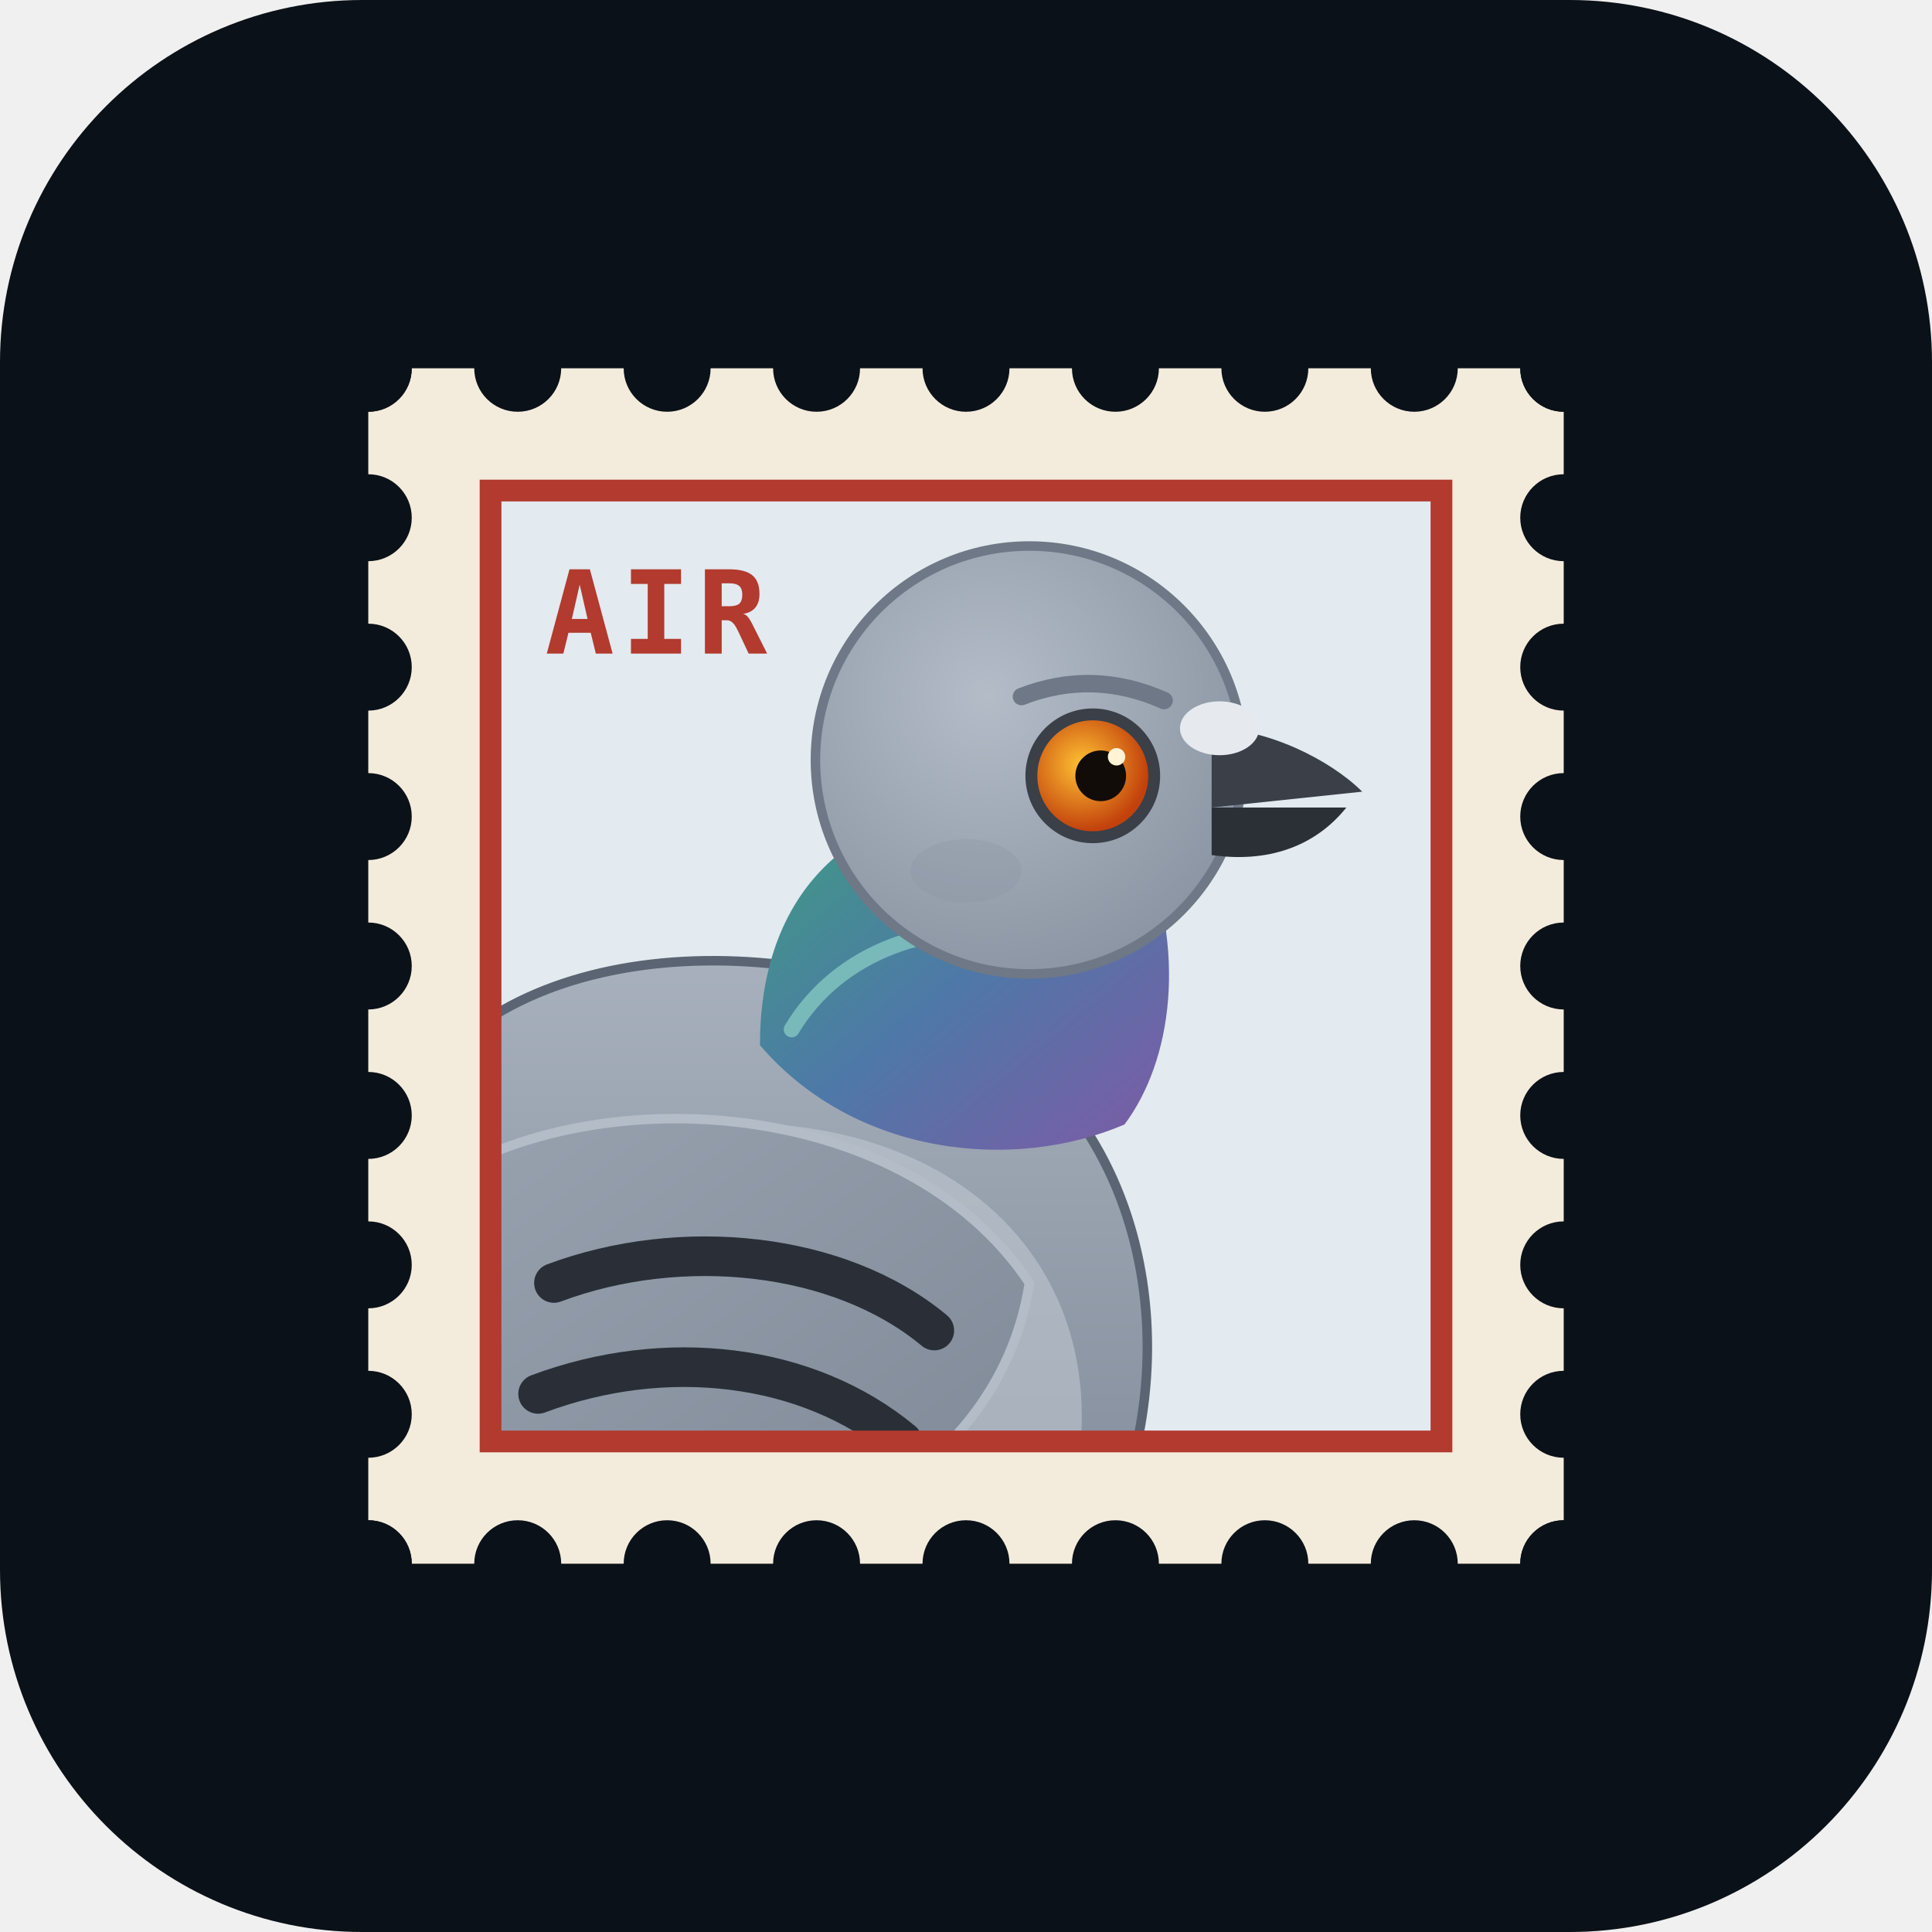
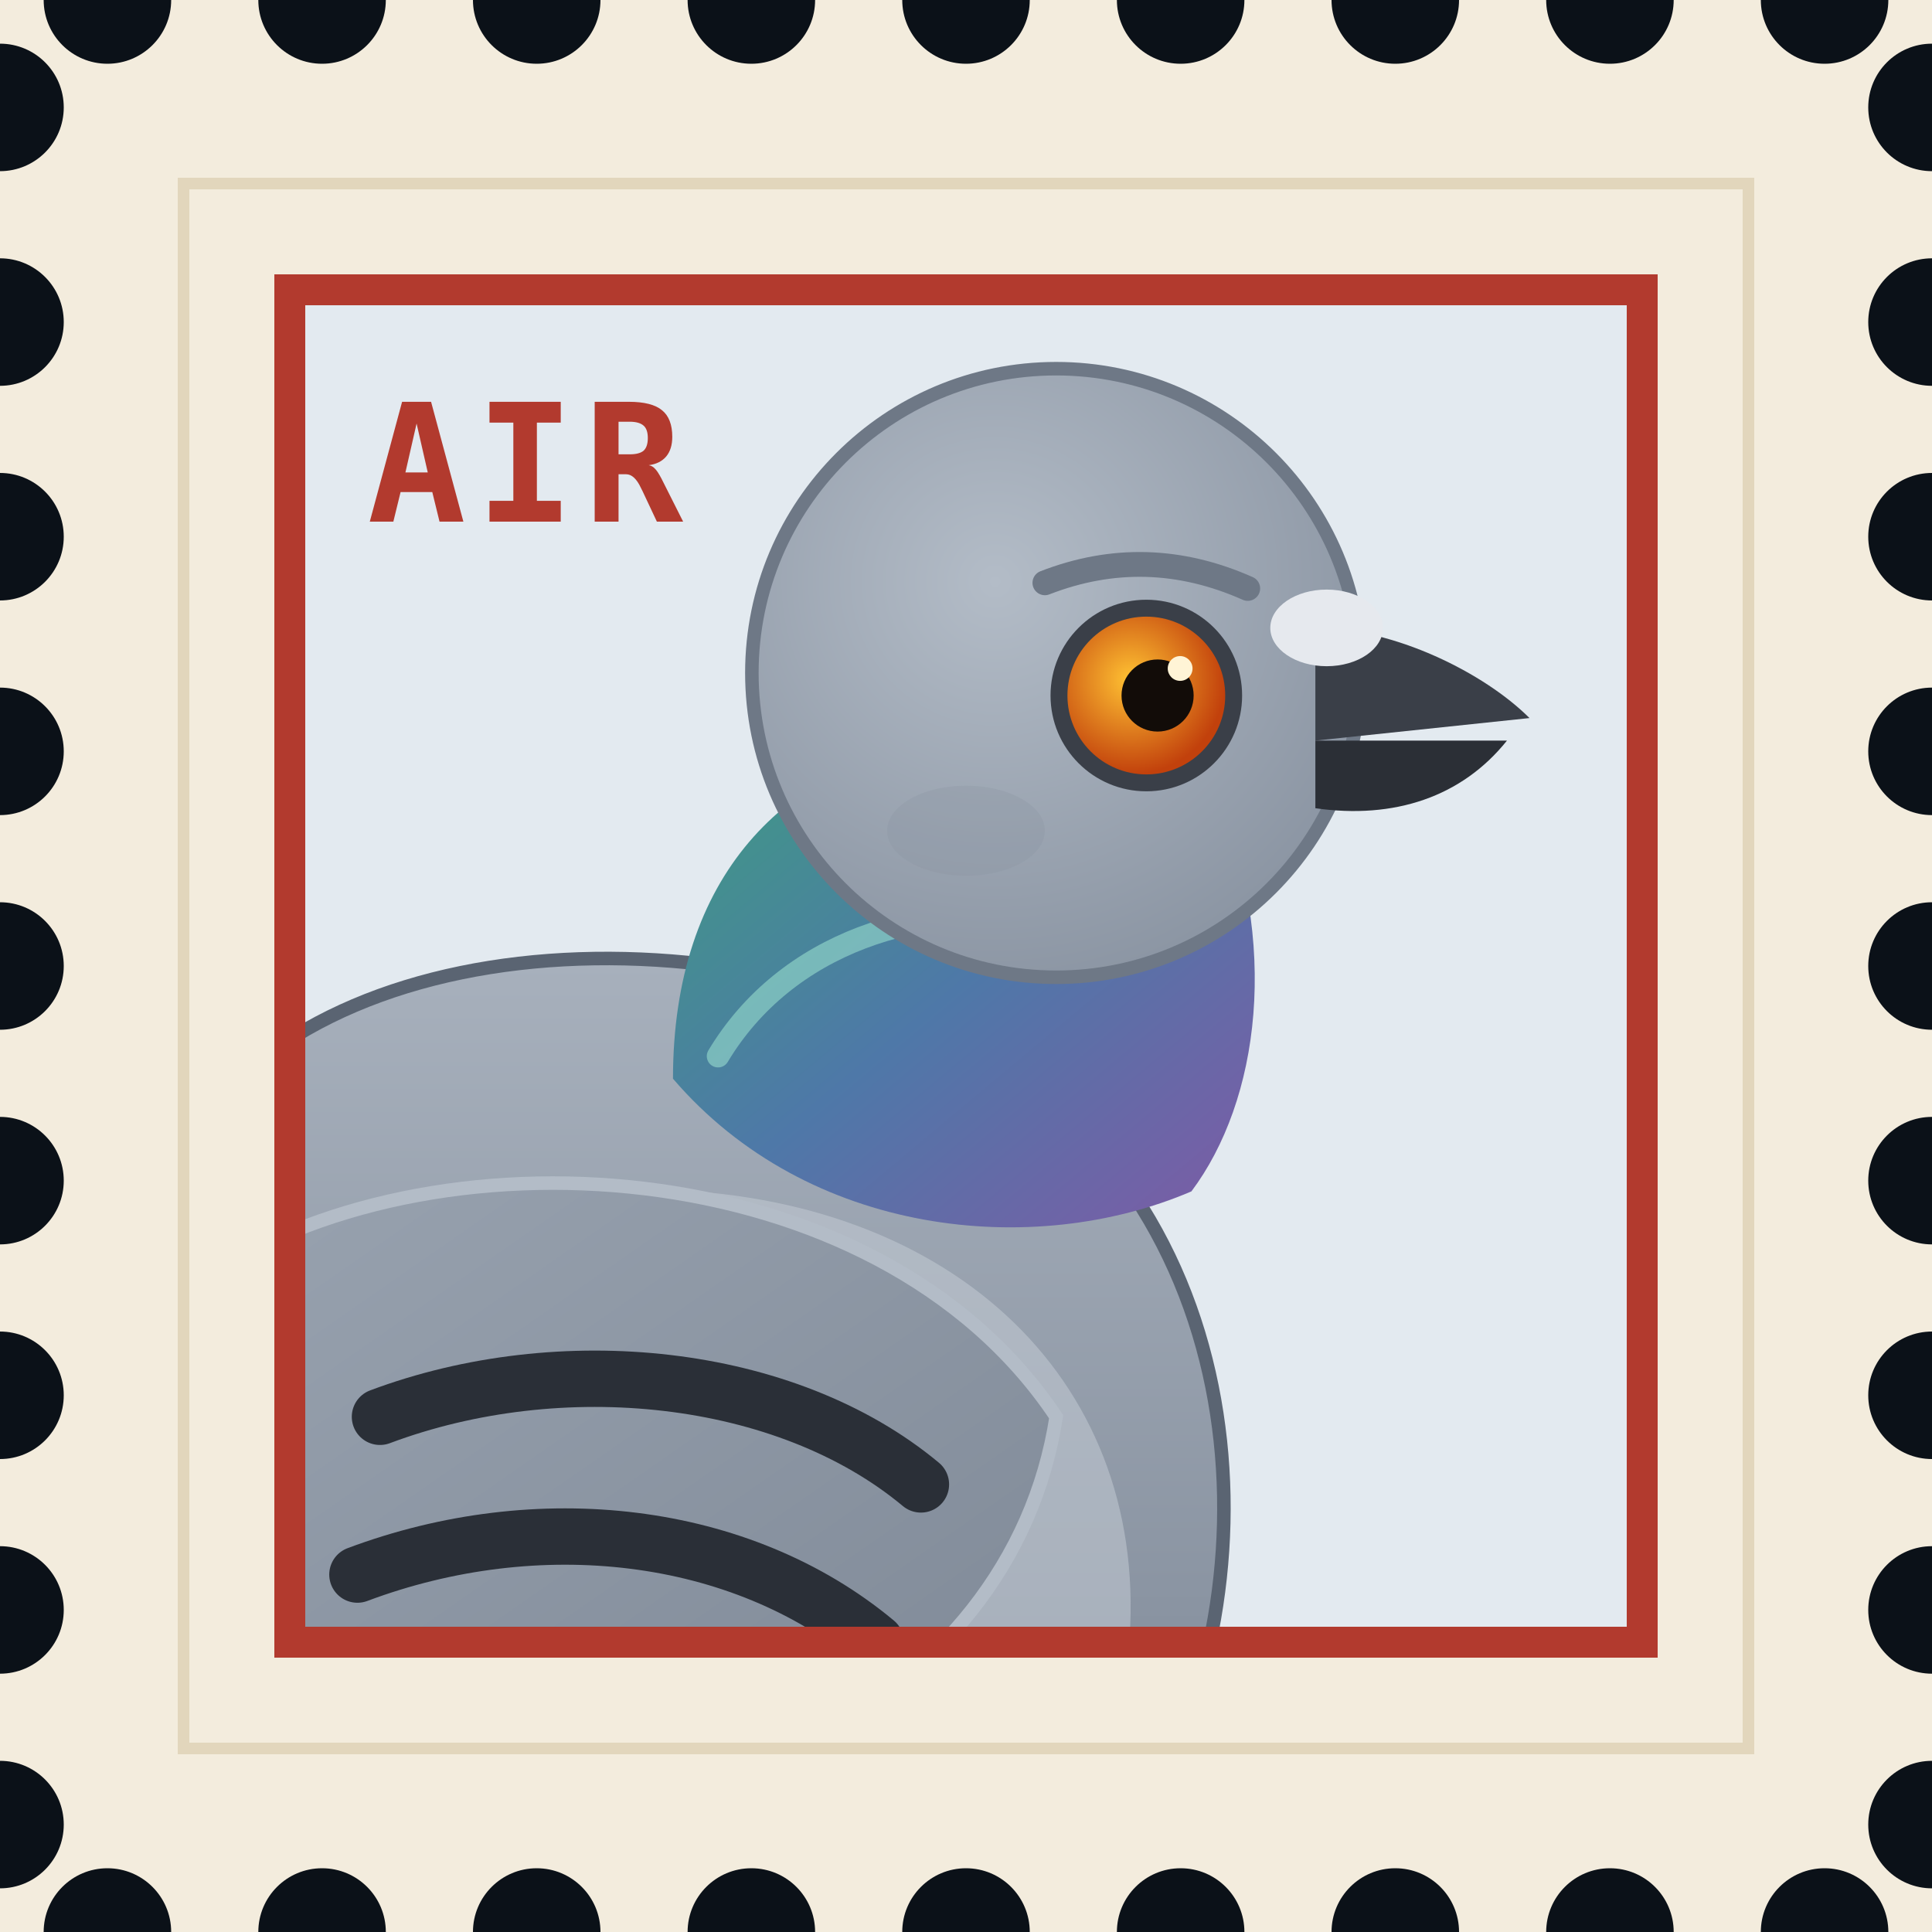
- <svg xmlns="http://www.w3.org/2000/svg" viewBox="0 0 512 512">
-   <rect width="512" height="512" rx="96" fill="#0B1118" />
-   <g transform="translate(76 76) scale(3.6)">
-     <defs>
-       <linearGradient id="icB" x1="0" y1="0" x2="0" y2="1">
-         <stop offset="0" stop-color="#A7B0BC" />
-         <stop offset=".6" stop-color="#8A94A2" />
-         <stop offset="1" stop-color="#6E7886" />
-       </linearGradient>
-       <linearGradient id="icW" x1="0" y1="0" x2="1" y2="1">
-         <stop offset="0" stop-color="#99A3B0" />
-         <stop offset="1" stop-color="#7E8896" />
-       </linearGradient>
-       <linearGradient id="icN" x1="0" y1="0" x2="1" y2="1">
-         <stop offset="0" stop-color="#3E9C82" />
-         <stop offset=".5" stop-color="#4E78A8" />
-         <stop offset="1" stop-color="#7E5AA6" />
-       </linearGradient>
-       <radialGradient id="icH" cx=".4" cy=".35" r=".7">
-         <stop offset="0" stop-color="#B3BCC7" />
-         <stop offset="1" stop-color="#8A94A2" />
-       </radialGradient>
-       <radialGradient id="icI" cx=".4" cy=".4" r=".6">
-         <stop offset="0" stop-color="#FFC233" />
-         <stop offset="1" stop-color="#C2410C" />
-       </radialGradient>
-       <mask id="icm">
-         <rect width="100" height="100" fill="#fff" />
-         <circle cx="6.0" cy="6" r="3.2" fill="#000" />
-         <circle cx="6.0" cy="94" r="3.2" fill="#000" />
-         <circle cx="17.0" cy="6" r="3.2" fill="#000" />
-         <circle cx="17.0" cy="94" r="3.2" fill="#000" />
-         <circle cx="28.0" cy="6" r="3.2" fill="#000" />
-         <circle cx="28.0" cy="94" r="3.2" fill="#000" />
-         <circle cx="39.0" cy="6" r="3.2" fill="#000" />
-         <circle cx="39.0" cy="94" r="3.2" fill="#000" />
-         <circle cx="50.0" cy="6" r="3.2" fill="#000" />
-         <circle cx="50.0" cy="94" r="3.2" fill="#000" />
-         <circle cx="61.0" cy="6" r="3.2" fill="#000" />
-         <circle cx="61.0" cy="94" r="3.2" fill="#000" />
-         <circle cx="72.0" cy="6" r="3.2" fill="#000" />
-         <circle cx="72.0" cy="94" r="3.2" fill="#000" />
-         <circle cx="83.0" cy="6" r="3.2" fill="#000" />
-         <circle cx="83.0" cy="94" r="3.2" fill="#000" />
-         <circle cx="94.0" cy="6" r="3.2" fill="#000" />
-         <circle cx="94.0" cy="94" r="3.2" fill="#000" />
-         <circle cx="6" cy="6.0" r="3.2" fill="#000" />
-         <circle cx="94" cy="6.0" r="3.2" fill="#000" />
-         <circle cx="6" cy="17.0" r="3.2" fill="#000" />
-         <circle cx="94" cy="17.0" r="3.2" fill="#000" />
-         <circle cx="6" cy="28.0" r="3.2" fill="#000" />
-         <circle cx="94" cy="28.0" r="3.2" fill="#000" />
-         <circle cx="6" cy="39.0" r="3.2" fill="#000" />
-         <circle cx="94" cy="39.0" r="3.2" fill="#000" />
-         <circle cx="6" cy="50.0" r="3.2" fill="#000" />
-         <circle cx="94" cy="50.0" r="3.2" fill="#000" />
-         <circle cx="6" cy="61.0" r="3.2" fill="#000" />
-         <circle cx="94" cy="61.0" r="3.2" fill="#000" />
-         <circle cx="6" cy="72.0" r="3.2" fill="#000" />
-         <circle cx="94" cy="72.0" r="3.2" fill="#000" />
-         <circle cx="6" cy="83.0" r="3.2" fill="#000" />
-         <circle cx="94" cy="83.0" r="3.2" fill="#000" />
-         <circle cx="6" cy="94.0" r="3.2" fill="#000" />
-         <circle cx="94" cy="94.0" r="3.2" fill="#000" />
-       </mask>
-     </defs>
-     <rect x="6" y="6" width="88" height="88" fill="#F3ECDD" mask="url(#icm)" />
-     <rect x="15" y="15" width="70" height="70" fill="#E3EAF0" />
-     <svg x="15" y="15" width="70" height="70" viewBox="72 40 120 120" preserveAspectRatio="xMidYMid slice">
-       <path d="M58 132 C58 104 90 94 120 102 C152 110 160 142 152 166 C144 192 110 200 84 194 C60 188 48 170 50 152 C51 144 54 138 58 132 Z" fill="url(#icB)" stroke="#5A6472" stroke-width="1.2" />
-       <path d="M108 120 C134 122 150 140 146 164 C142 184 120 194 100 190 C114 176 118 150 108 120 Z" fill="#C3CBD4" opacity=".55" />
-       <path d="M64 128 C84 114 124 116 140 140 C136 166 106 180 78 172 C64 164 58 146 64 128 Z" fill="url(#icW)" stroke="#B3BCC7" stroke-width="1.2" />
-       <path d="M80 140 C96 134 116 136 128 146" fill="none" stroke="#2A2F37" stroke-width="5" stroke-linecap="round" />
-       <path d="M78 154 C94 148 112 150 124 160" fill="none" stroke="#2A2F37" stroke-width="5" stroke-linecap="round" />
-       <path d="M106 110 C106 92 116 82 130 80 L154 84 C160 98 158 112 152 120 C138 126 118 124 106 110 Z" fill="url(#icN)" />
-       <path d="M110 108 C116 98 128 94 140 96" fill="none" stroke="#A8EFD8" stroke-width="2" opacity=".5" stroke-linecap="round" />
-       <circle cx="140" cy="74" r="27" fill="url(#icH)" stroke="#6E7886" stroke-width="1.2" />
-       <ellipse cx="132" cy="88" rx="7" ry="4" fill="#8A94A2" opacity=".3" />
-       <path d="M163 70 C170 70 178 74 182 78 L163 80 Z" fill="#3A3F48" />
-       <path d="M163 80 L180 80 C176 85 170 87 163 86 Z" fill="#2B2F36" />
-       <ellipse cx="164" cy="70" rx="5" ry="3.4" fill="#E6E9EE" />
-       <circle cx="148" cy="76" r="8.5" fill="#3A3F48" />
-       <circle cx="148" cy="76" r="7" fill="url(#icI)" />
-       <circle cx="149" cy="76" r="3.2" fill="#120C08" />
-       <circle cx="151" cy="73.6" r="1.1" fill="#FFF4D6" />
-       <path d="M139 66 Q148 62.5 157 66.5" fill="none" stroke="#6E7886" stroke-width="2.2" stroke-linecap="round" />
-     </svg>
-     <rect x="15" y="15" width="70" height="70" fill="none" stroke="#B23A2E" stroke-width="1.6" />
-     <text x="19" y="27" font-family="Geist Mono,ui-monospace,monospace" font-size="8.5" font-weight="700" letter-spacing=".5" fill="#B23A2E">AIR</text>
+ <svg xmlns="http://www.w3.org/2000/svg" viewBox="0 0 100 100">
+   <defs>
+     <linearGradient id="icB" x1="0" y1="0" x2="0" y2="1">
+       <stop offset="0" stop-color="#A7B0BC" />
+       <stop offset=".6" stop-color="#8A94A2" />
+       <stop offset="1" stop-color="#6E7886" />
+     </linearGradient>
+     <linearGradient id="icW" x1="0" y1="0" x2="1" y2="1">
+       <stop offset="0" stop-color="#99A3B0" />
+       <stop offset="1" stop-color="#7E8896" />
+     </linearGradient>
+     <linearGradient id="icN" x1="0" y1="0" x2="1" y2="1">
+       <stop offset="0" stop-color="#3E9C82" />
+       <stop offset=".5" stop-color="#4E78A8" />
+       <stop offset="1" stop-color="#7E5AA6" />
+     </linearGradient>
+     <radialGradient id="icH" cx=".4" cy=".35" r=".7">
+       <stop offset="0" stop-color="#B3BCC7" />
+       <stop offset="1" stop-color="#8A94A2" />
+     </radialGradient>
+     <radialGradient id="icI" cx=".4" cy=".4" r=".6">
+       <stop offset="0" stop-color="#FFC233" />
+       <stop offset="1" stop-color="#C2410C" />
+     </radialGradient>
+   </defs>
+   <rect width="100" height="100" fill="#F3ECDD" />
+   <g fill="#0B1118">
+     <circle cx="5.56" cy="0" r="3.3" />
+     <circle cx="5.56" cy="100" r="3.3" />
+     <circle cx="0" cy="5.56" r="3.3" />
+     <circle cx="100" cy="5.56" r="3.3" />
+     <circle cx="16.67" cy="0" r="3.3" />
+     <circle cx="16.67" cy="100" r="3.3" />
+     <circle cx="0" cy="16.67" r="3.3" />
+     <circle cx="100" cy="16.67" r="3.3" />
+     <circle cx="27.78" cy="0" r="3.3" />
+     <circle cx="27.78" cy="100" r="3.3" />
+     <circle cx="0" cy="27.78" r="3.3" />
+     <circle cx="100" cy="27.78" r="3.3" />
+     <circle cx="38.89" cy="0" r="3.3" />
+     <circle cx="38.89" cy="100" r="3.3" />
+     <circle cx="0" cy="38.89" r="3.3" />
+     <circle cx="100" cy="38.89" r="3.3" />
+     <circle cx="50.00" cy="0" r="3.3" />
+     <circle cx="50.00" cy="100" r="3.3" />
+     <circle cx="0" cy="50.00" r="3.3" />
+     <circle cx="100" cy="50.00" r="3.3" />
+     <circle cx="61.11" cy="0" r="3.3" />
+     <circle cx="61.11" cy="100" r="3.3" />
+     <circle cx="0" cy="61.11" r="3.3" />
+     <circle cx="100" cy="61.11" r="3.3" />
+     <circle cx="72.22" cy="0" r="3.3" />
+     <circle cx="72.22" cy="100" r="3.3" />
+     <circle cx="0" cy="72.22" r="3.3" />
+     <circle cx="100" cy="72.22" r="3.3" />
+     <circle cx="83.33" cy="0" r="3.3" />
+     <circle cx="83.33" cy="100" r="3.3" />
+     <circle cx="0" cy="83.33" r="3.3" />
+     <circle cx="100" cy="83.33" r="3.3" />
+     <circle cx="94.44" cy="0" r="3.3" />
+     <circle cx="94.44" cy="100" r="3.3" />
+     <circle cx="0" cy="94.44" r="3.3" />
+     <circle cx="100" cy="94.44" r="3.3" />
  </g>
+   <rect x="9.5" y="9.5" width="81" height="81" fill="none" stroke="#E2D6BC" stroke-width=".6" />
+   <rect x="15" y="15" width="70" height="70" fill="#E3EAF0" />
+   <svg x="15" y="15" width="70" height="70" viewBox="72 40 120 120" preserveAspectRatio="xMidYMid slice">
+     <path d="M58 132 C58 104 90 94 120 102 C152 110 160 142 152 166 C144 192 110 200 84 194 C60 188 48 170 50 152 C51 144 54 138 58 132 Z" fill="url(#icB)" stroke="#5A6472" stroke-width="1.2" />
+     <path d="M108 120 C134 122 150 140 146 164 C142 184 120 194 100 190 C114 176 118 150 108 120 Z" fill="#C3CBD4" opacity=".55" />
+     <path d="M64 128 C84 114 124 116 140 140 C136 166 106 180 78 172 C64 164 58 146 64 128 Z" fill="url(#icW)" stroke="#B3BCC7" stroke-width="1.2" />
+     <path d="M80 140 C96 134 116 136 128 146" fill="none" stroke="#2A2F37" stroke-width="5" stroke-linecap="round" />
+     <path d="M78 154 C94 148 112 150 124 160" fill="none" stroke="#2A2F37" stroke-width="5" stroke-linecap="round" />
+     <path d="M106 110 C106 92 116 82 130 80 L154 84 C160 98 158 112 152 120 C138 126 118 124 106 110 Z" fill="url(#icN)" />
+     <path d="M110 108 C116 98 128 94 140 96" fill="none" stroke="#A8EFD8" stroke-width="2" opacity=".5" stroke-linecap="round" />
+     <circle cx="140" cy="74" r="27" fill="url(#icH)" stroke="#6E7886" stroke-width="1.2" />
+     <ellipse cx="132" cy="88" rx="7" ry="4" fill="#8A94A2" opacity=".3" />
+     <path d="M163 70 C170 70 178 74 182 78 L163 80 Z" fill="#3A3F48" />
+     <path d="M163 80 L180 80 C176 85 170 87 163 86 Z" fill="#2B2F36" />
+     <ellipse cx="164" cy="70" rx="5" ry="3.4" fill="#E6E9EE" />
+     <circle cx="148" cy="76" r="8.5" fill="#3A3F48" />
+     <circle cx="148" cy="76" r="7" fill="url(#icI)" />
+     <circle cx="149" cy="76" r="3.2" fill="#120C08" />
+     <circle cx="151" cy="73.6" r="1.1" fill="#FFF4D6" />
+     <path d="M139 66 Q148 62.5 157 66.5" fill="none" stroke="#6E7886" stroke-width="2.2" stroke-linecap="round" />
+   </svg>
+   <rect x="15" y="15" width="70" height="70" fill="none" stroke="#B23A2E" stroke-width="1.6" />
+   <text x="19" y="27" font-family="Geist Mono,ui-monospace,monospace" font-size="8.5" font-weight="700" letter-spacing=".5" fill="#B23A2E">AIR</text>
</svg>
